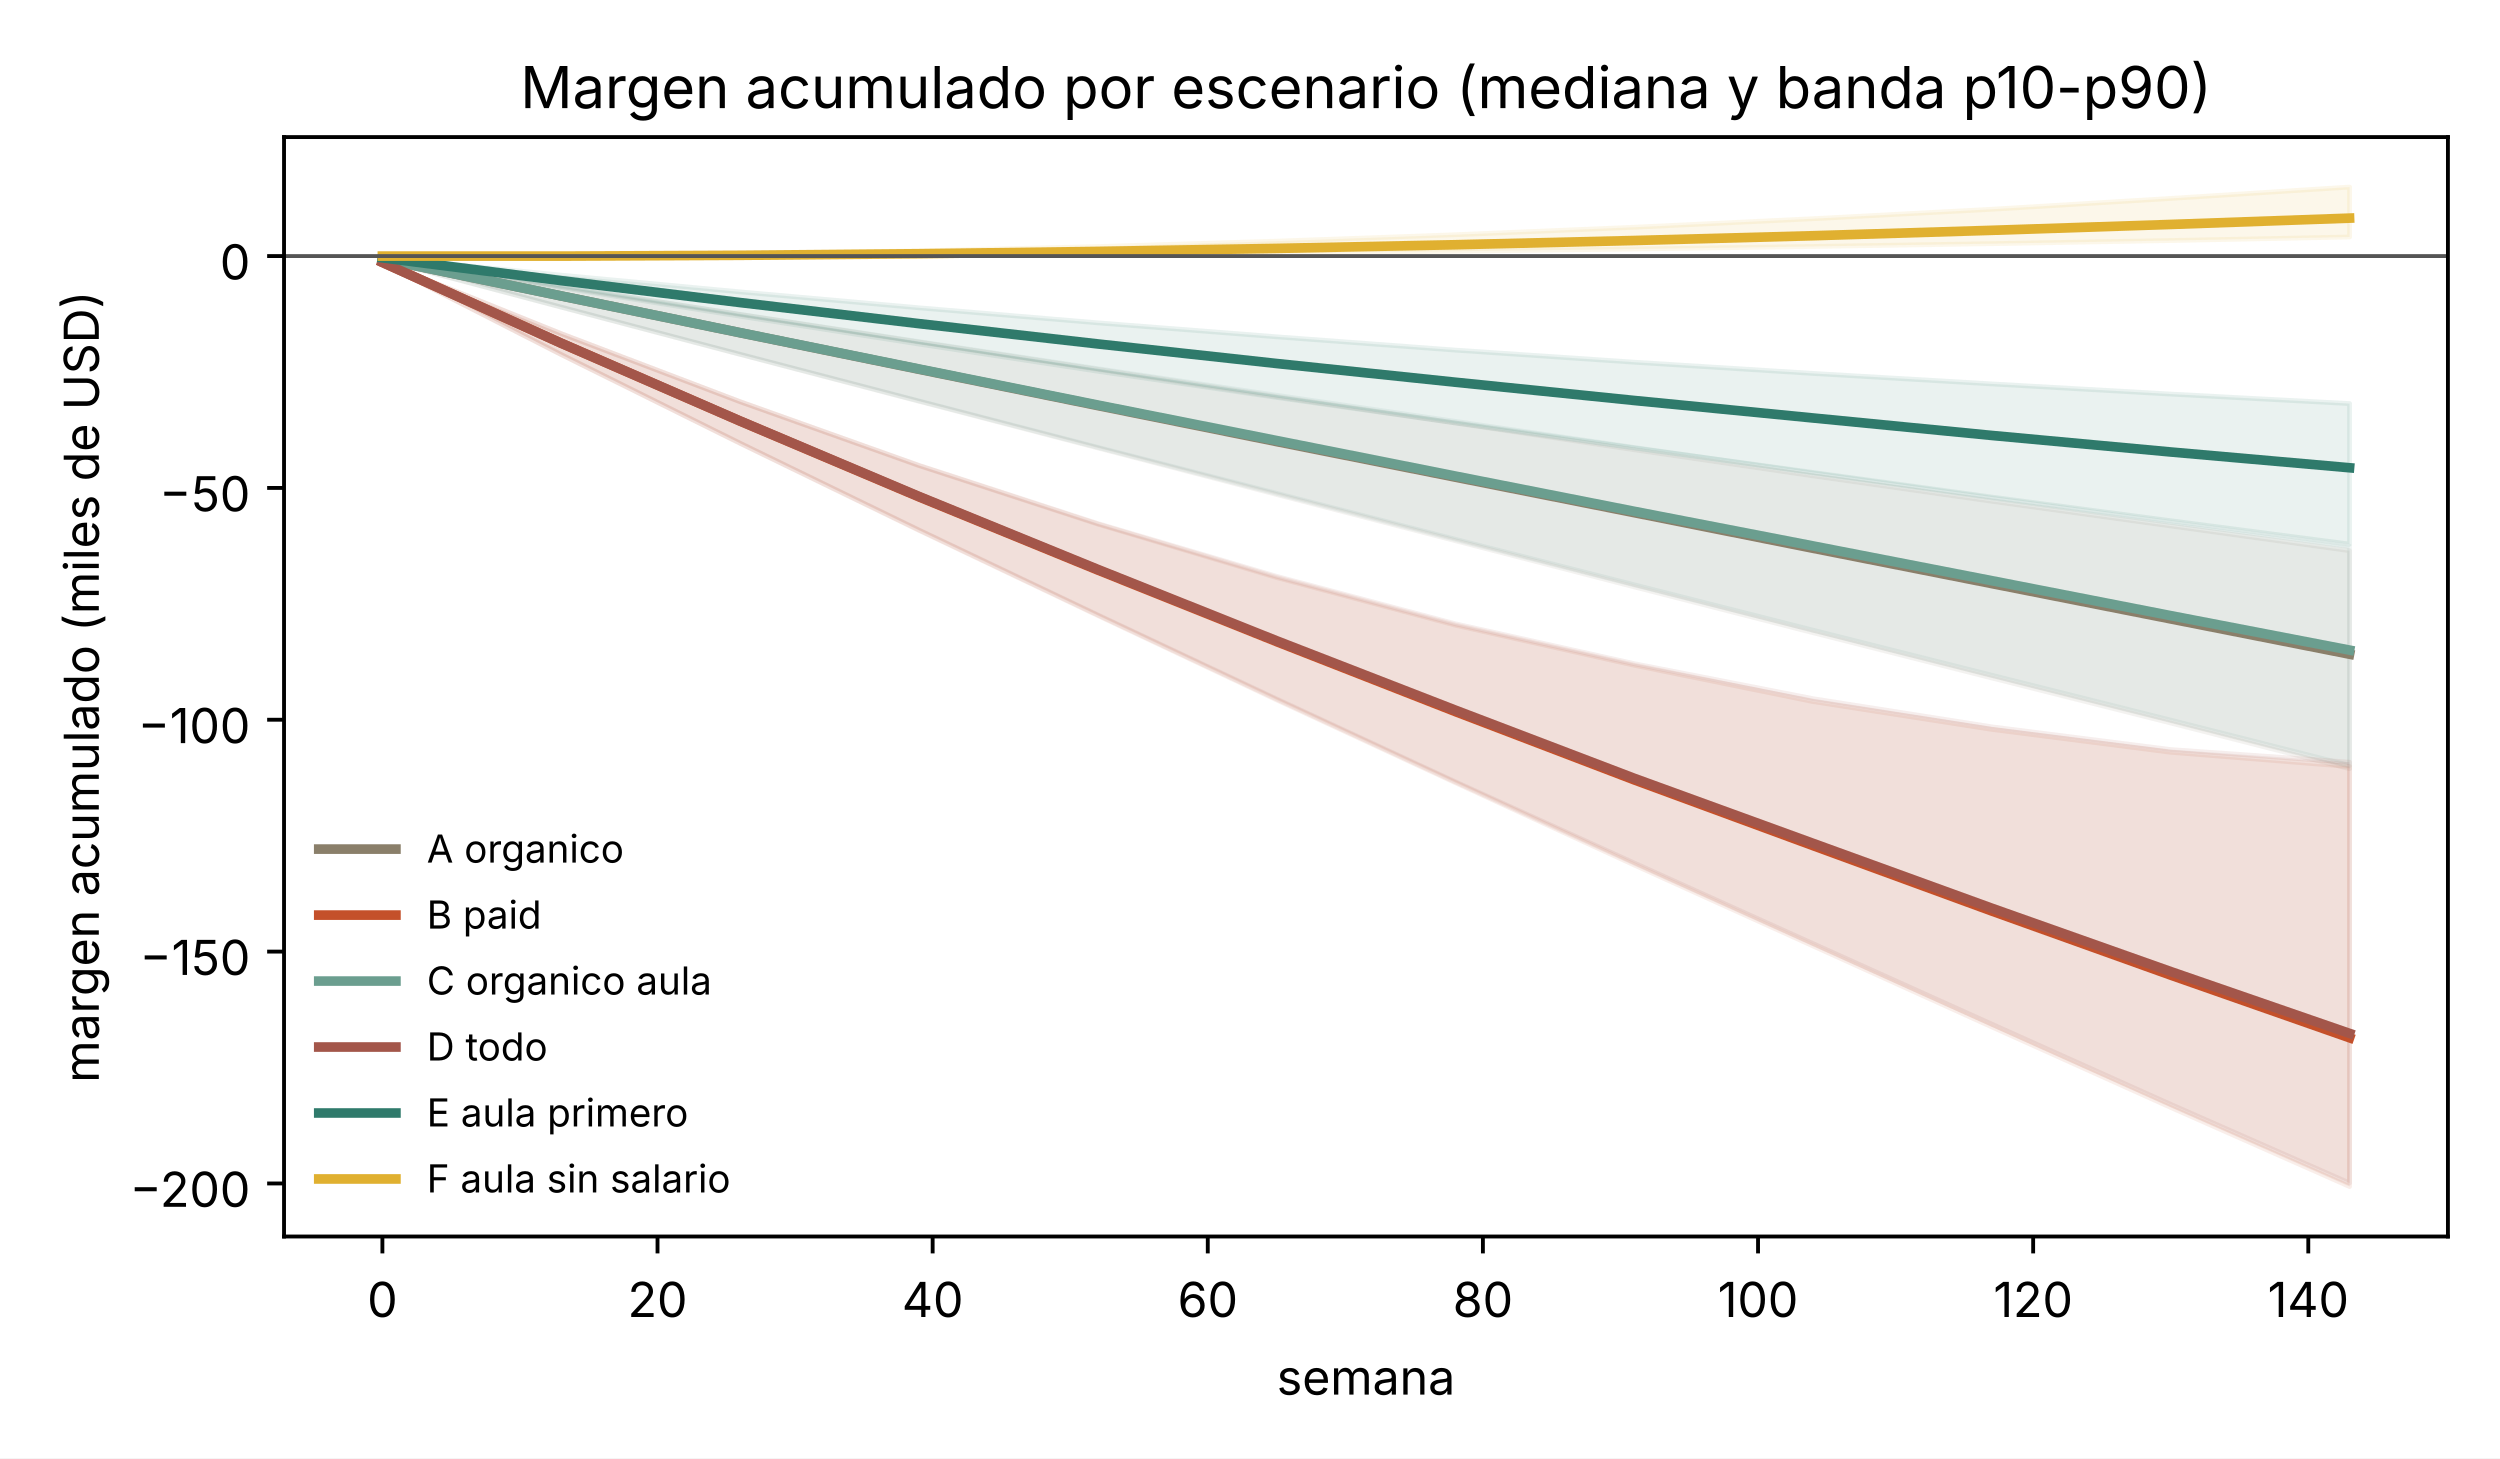
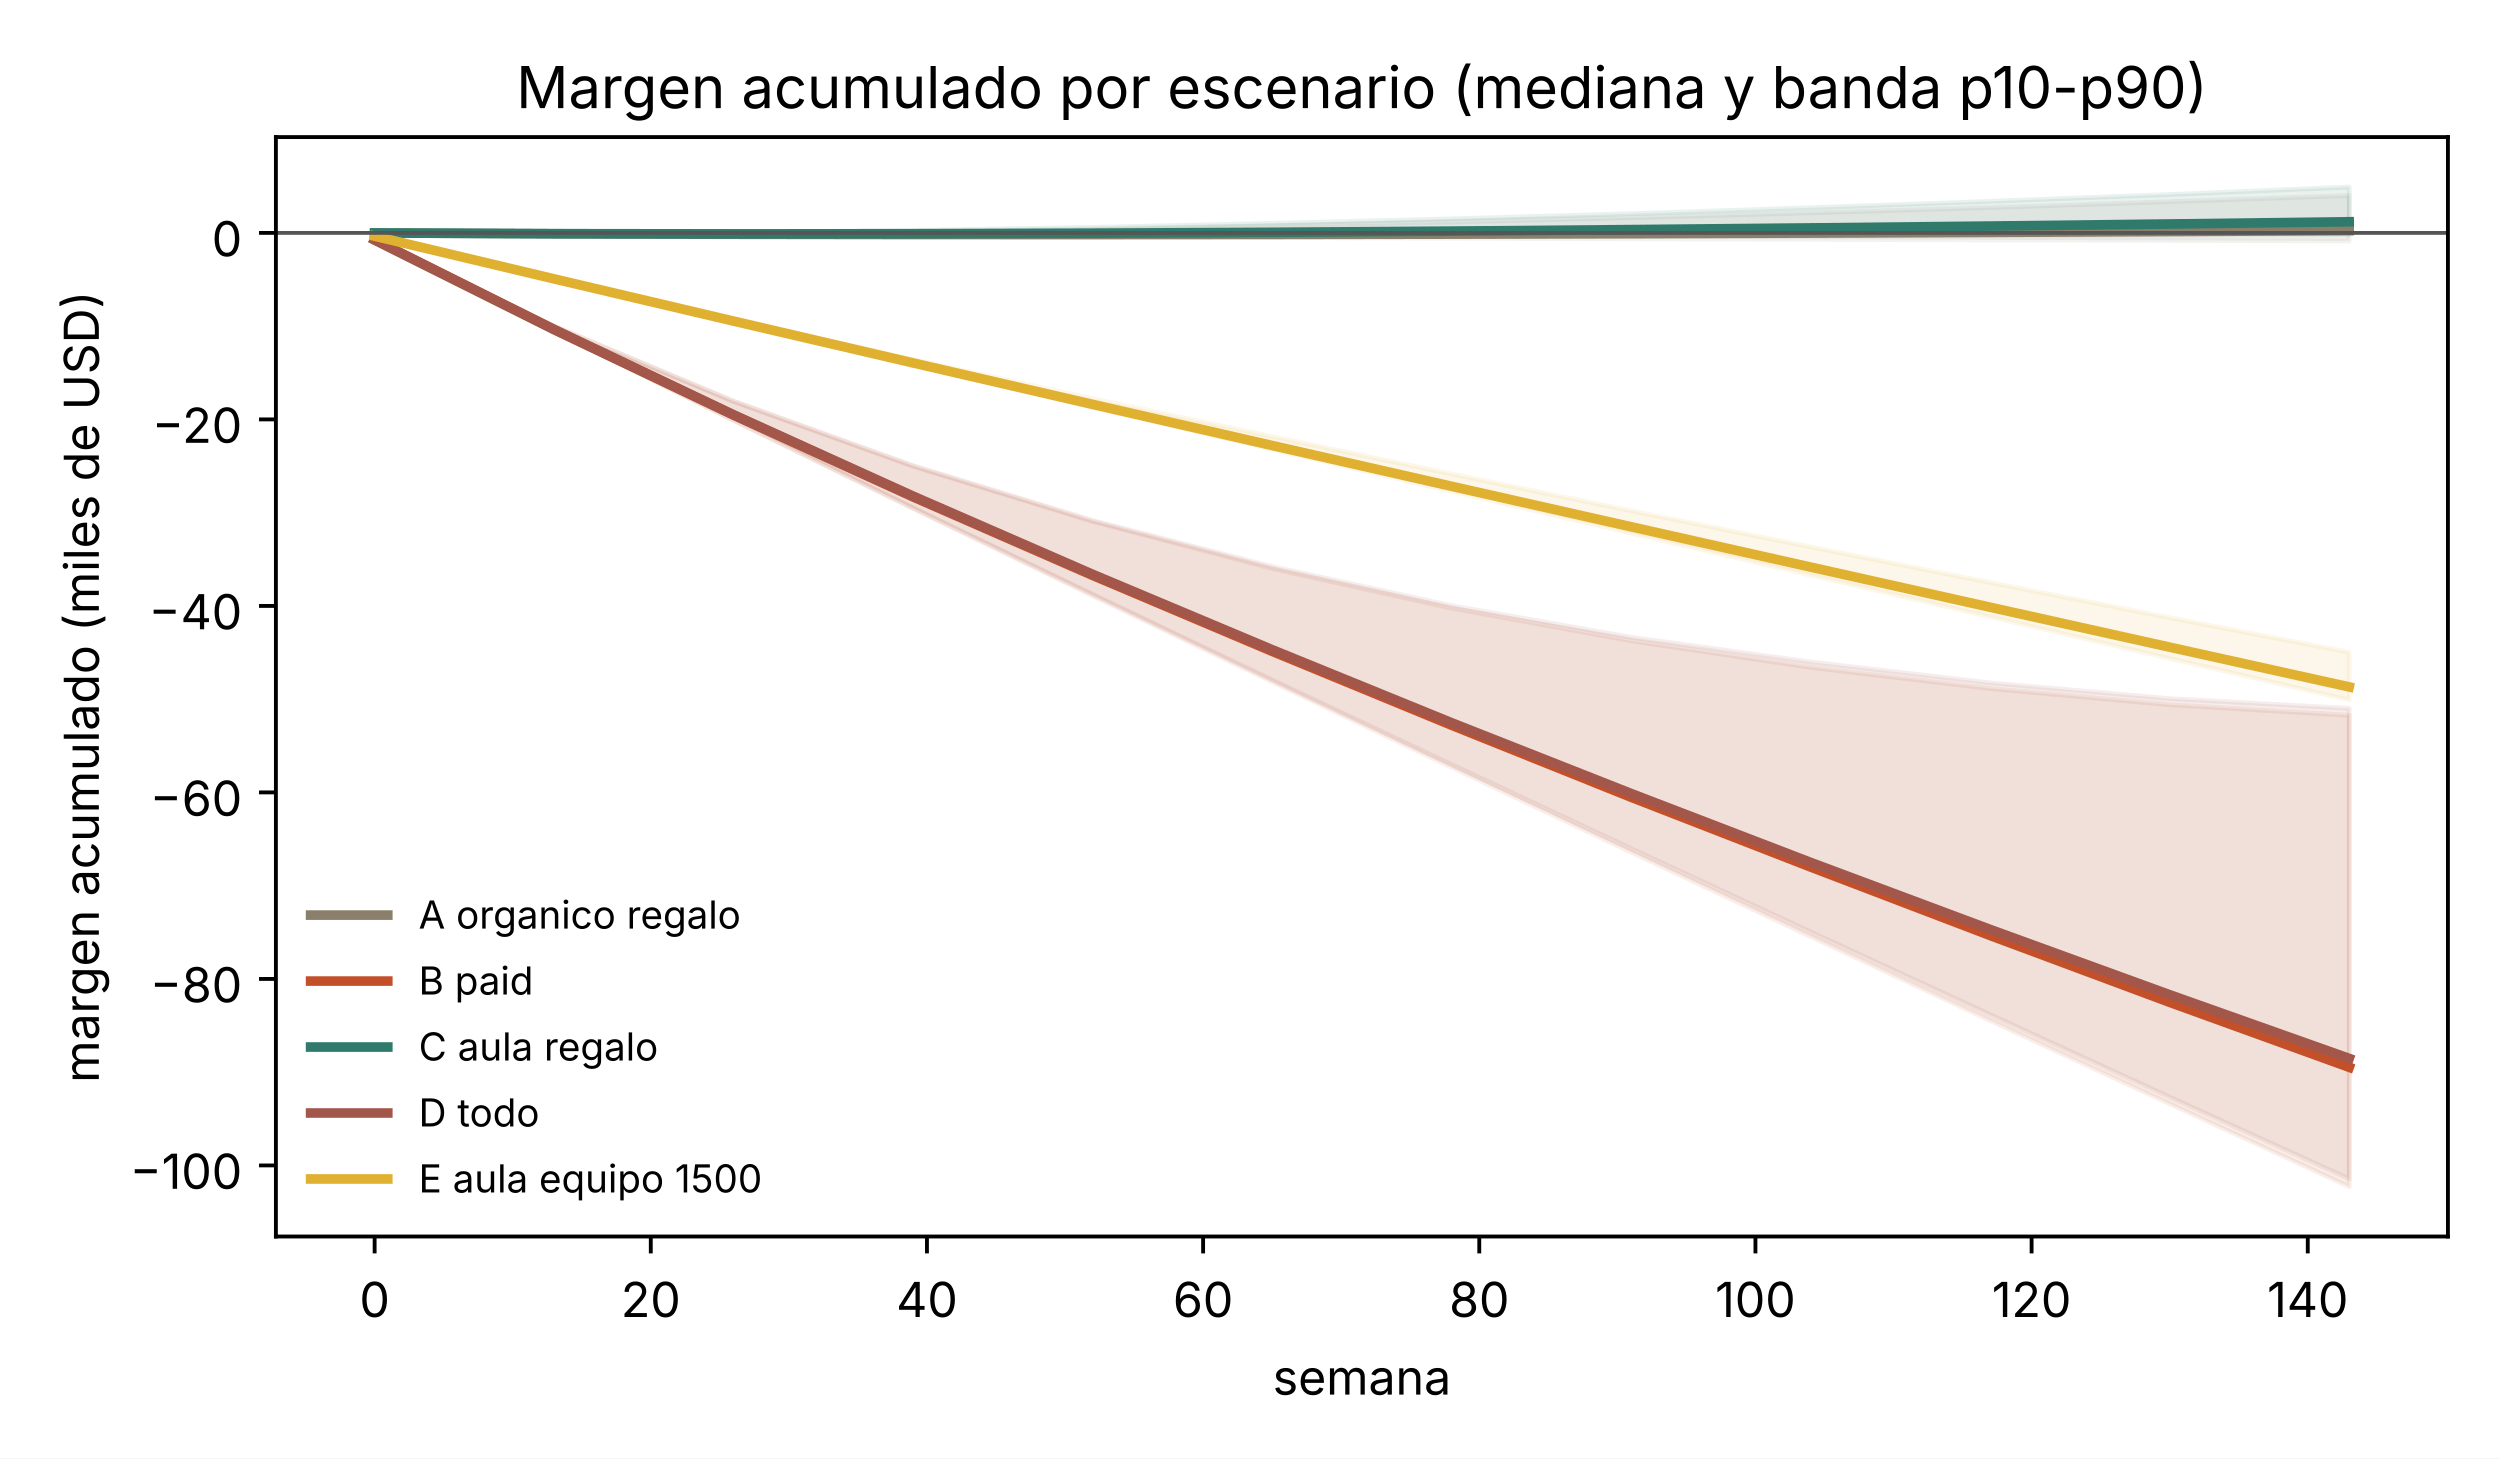
<svg xmlns="http://www.w3.org/2000/svg" xmlns:xlink="http://www.w3.org/1999/xlink" width="518.4pt" height="302.4pt" viewBox="0 0 518.4 302.4" version="1.1">
  <defs>
    <style type="text/css">*{stroke-linejoin: round; stroke-linecap: butt}</style>
  </defs>
  <g id="figure_1">
    <g id="patch_1">
      <path d="M 0 302.4  L 518.4 302.4  L 518.4 0  L 0 0  z " style="fill: #ffffff" />
    </g>
    <g id="axes_1">
      <g id="patch_2">
-         <path d="M 58.897 256.401  L 507.6 256.401  L 507.6 28.425  L 58.897 28.425  z " style="fill: #ffffff" />
+         <path d="M 57.21 256.401  L 507.6 256.401  L 507.6 28.425  L 57.21 28.425  z " style="fill: #ffffff" />
      </g>
      <g id="FillBetweenPolyCollection_1">
        <defs>
-           <path id="m15ea1bb63d" d="M 79.293 -248.848  L 79.293 -248.541  L 116.376 -238.708  L 153.458 -228.914  L 190.541 -219.2  L 227.624 -209.52  L 264.707 -199.864  L 301.79 -190.277  L 338.873 -180.704  L 375.956 -171.2  L 413.039 -161.808  L 450.122 -152.476  L 487.204 -143.005  L 487.204 -188.205  L 487.204 -188.205  L 450.122 -193.329  L 413.039 -198.447  L 375.956 -203.719  L 338.873 -209.132  L 301.79 -214.677  L 264.707 -220.152  L 227.624 -225.799  L 190.541 -231.475  L 153.458 -237.186  L 116.376 -242.983  L 79.293 -248.848  z " style="stroke: #8a7f6a; stroke-opacity: 0.1" />
-         </defs>
-         <g clip-path="url(#p00e6543119)">
-           <use xlink:href="#m15ea1bb63d" x="0" y="302.4" style="fill: #8a7f6a; fill-opacity: 0.1; stroke: #8a7f6a; stroke-opacity: 0.1" />
+           <path id="m982f55f24d" d="M 77.682 -254.095  L 77.682 -254.085  L 114.904 -253.838  L 152.127 -253.633  L 189.349 -253.453  L 226.571 -253.292  L 263.794 -253.147  L 301.016 -253.006  L 338.238 -252.882  L 375.461 -252.766  L 412.683 -252.658  L 449.905 -252.548  L 487.128 -252.441  L 487.128 -261.843  L 487.128 -261.843  L 449.905 -260.577  L 412.683 -259.349  L 375.461 -258.258  L 338.238 -257.247  L 301.016 -256.355  L 263.794 -255.597  L 226.571 -254.949  L 189.349 -254.456  L 152.127 -254.126  L 114.904 -254.014  L 77.682 -254.095  z " style="stroke: #8a7f6a; stroke-opacity: 0.1" />
+         </defs>
+         <g clip-path="url(#p1dd27f3bbc)">
+           <use xlink:href="#m982f55f24d" x="0" y="302.4" style="fill: #8a7f6a; fill-opacity: 0.1; stroke: #8a7f6a; stroke-opacity: 0.1" />
        </g>
      </g>
      <g id="FillBetweenPolyCollection_2">
        <defs>
-           <path id="ma02bfe80bd" d="M 79.293 -248.128  L 79.293 -247.822  L 116.376 -228.878  L 153.458 -210.47  L 190.541 -192.434  L 227.624 -174.774  L 264.707 -157.278  L 301.79 -140.099  L 338.873 -123.035  L 375.956 -106.243  L 413.039 -89.455  L 450.122 -72.763  L 487.204 -56.362  L 487.204 -143.452  L 487.204 -143.452  L 450.122 -146.413  L 413.039 -151.153  L 375.956 -156.923  L 338.873 -164.453  L 301.79 -172.76  L 264.707 -182.638  L 227.624 -193.722  L 190.541 -205.853  L 153.458 -219.097  L 116.376 -233.206  L 79.293 -248.128  z " style="stroke: #c4502a; stroke-opacity: 0.1" />
-         </defs>
-         <g clip-path="url(#p00e6543119)">
-           <use xlink:href="#ma02bfe80bd" x="0" y="302.4" style="fill: #c4502a; fill-opacity: 0.1; stroke: #c4502a; stroke-opacity: 0.1" />
+           <path id="mc56fcaa197" d="M 77.682 -252.65  L 77.682 -252.637  L 114.904 -233.76  L 152.127 -215.214  L 189.349 -196.954  L 226.571 -178.895  L 263.794 -161.035  L 301.016 -143.315  L 338.238 -125.703  L 375.461 -108.201  L 412.683 -90.797  L 449.905 -73.531  L 487.128 -56.362  L 487.128 -154.082  L 487.128 -154.082  L 449.905 -156.263  L 412.683 -159.631  L 375.461 -164.013  L 338.238 -169.522  L 301.016 -176.29  L 263.794 -184.51  L 226.571 -194.262  L 189.349 -205.7  L 152.127 -219.128  L 114.904 -234.756  L 77.682 -252.65  z " style="stroke: #c4502a; stroke-opacity: 0.1" />
+         </defs>
+         <g clip-path="url(#p1dd27f3bbc)">
+           <use xlink:href="#mc56fcaa197" x="0" y="302.4" style="fill: #c4502a; fill-opacity: 0.1; stroke: #c4502a; stroke-opacity: 0.1" />
        </g>
      </g>
      <g id="FillBetweenPolyCollection_3">
        <defs>
-           <path id="mc2b0e945fe" d="M 79.293 -248.848  L 79.293 -248.541  L 116.376 -238.714  L 153.458 -228.942  L 190.541 -219.26  L 227.624 -209.644  L 264.707 -200.106  L 301.79 -190.57  L 338.873 -181.136  L 375.956 -171.723  L 413.039 -162.38  L 450.122 -153.075  L 487.204 -143.676  L 487.204 -189.125  L 487.204 -189.125  L 450.122 -194.054  L 413.039 -199.106  L 375.956 -204.279  L 338.873 -209.606  L 301.79 -215.018  L 264.707 -220.435  L 227.624 -225.942  L 190.541 -231.555  L 153.458 -237.218  L 116.376 -242.996  L 79.293 -248.848  z " style="stroke: #6b9e8f; stroke-opacity: 0.1" />
-         </defs>
-         <g clip-path="url(#p00e6543119)">
-           <use xlink:href="#mc2b0e945fe" x="0" y="302.4" style="fill: #6b9e8f; fill-opacity: 0.1; stroke: #6b9e8f; stroke-opacity: 0.1" />
+           <path id="mc278ed9a8e" d="M 77.682 -254.095  L 77.682 -254.085  L 114.904 -253.851  L 152.127 -253.687  L 189.349 -253.569  L 226.571 -253.49  L 263.794 -253.449  L 301.016 -253.43  L 338.238 -253.439  L 375.461 -253.48  L 412.683 -253.546  L 449.905 -253.621  L 487.128 -253.712  L 487.128 -263.612  L 487.128 -263.612  L 449.905 -262.067  L 412.683 -260.652  L 375.461 -259.318  L 338.238 -258.099  L 301.016 -257.024  L 263.794 -256.085  L 226.571 -255.253  L 189.349 -254.627  L 152.127 -254.22  L 114.904 -254.046  L 77.682 -254.095  z " style="stroke: #2f7a6b; stroke-opacity: 0.1" />
+         </defs>
+         <g clip-path="url(#p1dd27f3bbc)">
+           <use xlink:href="#mc278ed9a8e" x="0" y="302.4" style="fill: #2f7a6b; fill-opacity: 0.1; stroke: #2f7a6b; stroke-opacity: 0.1" />
        </g>
      </g>
      <g id="FillBetweenPolyCollection_4">
        <defs>
-           <path id="m41d29b23bb" d="M 79.293 -248.128  L 79.293 -247.822  L 116.376 -228.882  L 153.458 -210.508  L 190.541 -192.518  L 227.624 -174.9  L 264.707 -157.478  L 301.79 -140.294  L 338.873 -123.447  L 375.956 -106.725  L 413.039 -90.022  L 450.122 -73.402  L 487.204 -57.087  L 487.204 -144.347  L 487.204 -144.347  L 450.122 -146.966  L 413.039 -151.681  L 375.956 -157.52  L 338.873 -164.78  L 301.79 -173.046  L 264.707 -182.89  L 227.624 -193.839  L 190.541 -205.91  L 153.458 -219.112  L 116.376 -233.219  L 79.293 -248.128  z " style="stroke: #a3564a; stroke-opacity: 0.1" />
-         </defs>
-         <g clip-path="url(#p00e6543119)">
-           <use xlink:href="#m41d29b23bb" x="0" y="302.4" style="fill: #a3564a; fill-opacity: 0.1; stroke: #a3564a; stroke-opacity: 0.1" />
+           <path id="m8f461903b7" d="M 77.682 -252.65  L 77.682 -252.637  L 114.904 -233.777  L 152.127 -215.283  L 189.349 -197.087  L 226.571 -179.173  L 263.794 -161.424  L 301.016 -143.862  L 338.238 -126.435  L 375.461 -109.148  L 412.683 -91.998  L 449.905 -74.902  L 487.128 -57.947  L 487.128 -155.505  L 487.128 -155.505  L 449.905 -157.527  L 412.683 -160.797  L 375.461 -165.123  L 338.238 -170.247  L 301.016 -176.808  L 263.794 -184.916  L 226.571 -194.471  L 189.349 -205.839  L 152.127 -219.228  L 114.904 -234.781  L 77.682 -252.65  z " style="stroke: #a3564a; stroke-opacity: 0.1" />
+         </defs>
+         <g clip-path="url(#p1dd27f3bbc)">
+           <use xlink:href="#m8f461903b7" x="0" y="302.4" style="fill: #a3564a; fill-opacity: 0.1; stroke: #a3564a; stroke-opacity: 0.1" />
        </g>
      </g>
      <g id="FillBetweenPolyCollection_5">
        <defs>
-           <path id="m36e9141d36" d="M 79.293 -249.01  L 79.293 -248.825  L 116.376 -242.744  L 153.458 -236.828  L 190.541 -231.058  L 227.624 -225.419  L 264.707 -219.987  L 301.79 -214.7  L 338.873 -209.519  L 375.956 -204.43  L 413.039 -199.324  L 450.122 -194.422  L 487.204 -189.572  L 487.204 -218.712  L 487.204 -218.712  L 450.122 -220.684  L 413.039 -222.789  L 375.956 -224.966  L 338.873 -227.293  L 301.79 -229.8  L 264.707 -232.559  L 227.624 -235.456  L 190.541 -238.575  L 153.458 -241.877  L 116.376 -245.341  L 79.293 -249.01  z " style="stroke: #2f7a6b; stroke-opacity: 0.1" />
-         </defs>
-         <g clip-path="url(#p00e6543119)">
-           <use xlink:href="#m36e9141d36" x="0" y="302.4" style="fill: #2f7a6b; fill-opacity: 0.1; stroke: #2f7a6b; stroke-opacity: 0.1" />
-         </g>
-       </g>
-       <g id="FillBetweenPolyCollection_6">
-         <defs>
-           <path id="m55e0b434e7" d="M 79.293 -249.297  L 79.293 -249.29  L 116.376 -249.221  L 153.458 -249.259  L 190.541 -249.389  L 227.624 -249.611  L 264.707 -249.917  L 301.79 -250.3  L 338.873 -250.767  L 375.956 -251.294  L 413.039 -251.875  L 450.122 -252.523  L 487.204 -253.258  L 487.204 -263.612  L 487.204 -263.612  L 450.122 -261.257  L 413.039 -259.01  L 375.956 -257.05  L 338.873 -255.279  L 301.79 -253.728  L 264.707 -252.391  L 227.624 -251.272  L 190.541 -250.382  L 153.458 -249.75  L 116.376 -249.387  L 79.293 -249.297  z " style="stroke: #e0b030; stroke-opacity: 0.1" />
-         </defs>
-         <g clip-path="url(#p00e6543119)">
-           <use xlink:href="#m55e0b434e7" x="0" y="302.4" style="fill: #e0b030; fill-opacity: 0.1; stroke: #e0b030; stroke-opacity: 0.1" />
+           <path id="m856913da91" d="M 77.682 -253.426  L 77.682 -253.416  L 114.904 -244.473  L 152.127 -235.601  L 189.349 -226.773  L 226.571 -217.987  L 263.794 -209.237  L 301.016 -200.51  L 338.238 -191.81  L 375.461 -183.143  L 412.683 -174.502  L 449.905 -165.868  L 487.128 -157.251  L 487.128 -167.151  L 487.128 -167.151  L 449.905 -174.314  L 412.683 -181.606  L 375.461 -188.979  L 338.238 -196.472  L 301.016 -204.105  L 263.794 -211.872  L 226.571 -219.748  L 189.349 -227.833  L 152.127 -236.135  L 114.904 -244.668  L 77.682 -253.426  z " style="stroke: #e0b030; stroke-opacity: 0.1" />
+         </defs>
+         <g clip-path="url(#p1dd27f3bbc)">
+           <use xlink:href="#m856913da91" x="0" y="302.4" style="fill: #e0b030; fill-opacity: 0.1; stroke: #e0b030; stroke-opacity: 0.1" />
        </g>
      </g>
      <g id="matplotlib.axis_1">
        <g id="xtick_1">
          <g id="line2d_1">
            <defs>
-               <path id="md299bc2700" d="M 0 0  L 0 3.5  " style="stroke: #000000; stroke-width: 0.8" />
+               <path id="m1fe287798b" d="M 0 0  L 0 3.5  " style="stroke: #000000; stroke-width: 0.8" />
            </defs>
            <g>
-               <use xlink:href="#md299bc2700" x="79.293" y="256.401" style="stroke: #000000; stroke-width: 0.8" />
+               <use xlink:href="#m1fe287798b" x="77.682" y="256.401" style="stroke: #000000; stroke-width: 0.8" />
            </g>
          </g>
          <g id="text_1">
-             <text style="font-size: 10px; font-family: 'Inter', 'DejaVu Sans', 'Bitstream Vera Sans', 'Computer Modern Sans Serif', 'Lucida Grande', 'Verdana', 'Geneva', 'Lucid', 'Arial', 'Helvetica', 'Avant Garde', sans-serif; text-anchor: middle" x="79.293" y="273.088" transform="rotate(-0 79.29269 273.0883)">0</text>
+             <text style="font-size: 10px; font-family: 'Inter', 'DejaVu Sans', 'Bitstream Vera Sans', 'Computer Modern Sans Serif', 'Lucida Grande', 'Verdana', 'Geneva', 'Lucid', 'Arial', 'Helvetica', 'Avant Garde', sans-serif; text-anchor: middle" x="77.682" y="273.088" transform="rotate(-0 77.6819 273.0883)">0</text>
          </g>
        </g>
        <g id="xtick_2">
          <g id="line2d_2">
            <g>
-               <use xlink:href="#md299bc2700" x="136.343" y="256.401" style="stroke: #000000; stroke-width: 0.8" />
+               <use xlink:href="#m1fe287798b" x="134.947" y="256.401" style="stroke: #000000; stroke-width: 0.8" />
            </g>
          </g>
          <g id="text_2">
-             <text style="font-size: 10px; font-family: 'Inter', 'DejaVu Sans', 'Bitstream Vera Sans', 'Computer Modern Sans Serif', 'Lucida Grande', 'Verdana', 'Geneva', 'Lucid', 'Arial', 'Helvetica', 'Avant Garde', sans-serif; text-anchor: middle" x="136.343" y="273.088" transform="rotate(-0 136.3433 273.0883)">20</text>
+             <text style="font-size: 10px; font-family: 'Inter', 'DejaVu Sans', 'Bitstream Vera Sans', 'Computer Modern Sans Serif', 'Lucida Grande', 'Verdana', 'Geneva', 'Lucid', 'Arial', 'Helvetica', 'Avant Garde', sans-serif; text-anchor: middle" x="134.947" y="273.088" transform="rotate(-0 134.947 273.0883)">20</text>
          </g>
        </g>
        <g id="xtick_3">
          <g id="line2d_3">
            <g>
-               <use xlink:href="#md299bc2700" x="193.394" y="256.401" style="stroke: #000000; stroke-width: 0.8" />
+               <use xlink:href="#m1fe287798b" x="192.212" y="256.401" style="stroke: #000000; stroke-width: 0.8" />
            </g>
          </g>
          <g id="text_3">
-             <text style="font-size: 10px; font-family: 'Inter', 'DejaVu Sans', 'Bitstream Vera Sans', 'Computer Modern Sans Serif', 'Lucida Grande', 'Verdana', 'Geneva', 'Lucid', 'Arial', 'Helvetica', 'Avant Garde', sans-serif; text-anchor: middle" x="193.394" y="273.088" transform="rotate(-0 193.3939 273.0883)">40</text>
+             <text style="font-size: 10px; font-family: 'Inter', 'DejaVu Sans', 'Bitstream Vera Sans', 'Computer Modern Sans Serif', 'Lucida Grande', 'Verdana', 'Geneva', 'Lucid', 'Arial', 'Helvetica', 'Avant Garde', sans-serif; text-anchor: middle" x="192.212" y="273.088" transform="rotate(-0 192.2122 273.0883)">40</text>
          </g>
        </g>
        <g id="xtick_4">
          <g id="line2d_4">
            <g>
-               <use xlink:href="#md299bc2700" x="250.444" y="256.401" style="stroke: #000000; stroke-width: 0.8" />
+               <use xlink:href="#m1fe287798b" x="249.477" y="256.401" style="stroke: #000000; stroke-width: 0.8" />
            </g>
          </g>
          <g id="text_4">
-             <text style="font-size: 10px; font-family: 'Inter', 'DejaVu Sans', 'Bitstream Vera Sans', 'Computer Modern Sans Serif', 'Lucida Grande', 'Verdana', 'Geneva', 'Lucid', 'Arial', 'Helvetica', 'Avant Garde', sans-serif; text-anchor: middle" x="250.444" y="273.088" transform="rotate(-0 250.4445 273.0883)">60</text>
+             <text style="font-size: 10px; font-family: 'Inter', 'DejaVu Sans', 'Bitstream Vera Sans', 'Computer Modern Sans Serif', 'Lucida Grande', 'Verdana', 'Geneva', 'Lucid', 'Arial', 'Helvetica', 'Avant Garde', sans-serif; text-anchor: middle" x="249.477" y="273.088" transform="rotate(-0 249.4773 273.0883)">60</text>
          </g>
        </g>
        <g id="xtick_5">
          <g id="line2d_5">
            <g>
-               <use xlink:href="#md299bc2700" x="307.495" y="256.401" style="stroke: #000000; stroke-width: 0.8" />
+               <use xlink:href="#m1fe287798b" x="306.742" y="256.401" style="stroke: #000000; stroke-width: 0.8" />
            </g>
          </g>
          <g id="text_5">
-             <text style="font-size: 10px; font-family: 'Inter', 'DejaVu Sans', 'Bitstream Vera Sans', 'Computer Modern Sans Serif', 'Lucida Grande', 'Verdana', 'Geneva', 'Lucid', 'Arial', 'Helvetica', 'Avant Garde', sans-serif; text-anchor: middle" x="307.495" y="273.088" transform="rotate(-0 307.4951 273.0883)">80</text>
+             <text style="font-size: 10px; font-family: 'Inter', 'DejaVu Sans', 'Bitstream Vera Sans', 'Computer Modern Sans Serif', 'Lucida Grande', 'Verdana', 'Geneva', 'Lucid', 'Arial', 'Helvetica', 'Avant Garde', sans-serif; text-anchor: middle" x="306.742" y="273.088" transform="rotate(-0 306.7425 273.0883)">80</text>
          </g>
        </g>
        <g id="xtick_6">
          <g id="line2d_6">
            <g>
-               <use xlink:href="#md299bc2700" x="364.546" y="256.401" style="stroke: #000000; stroke-width: 0.8" />
+               <use xlink:href="#m1fe287798b" x="364.008" y="256.401" style="stroke: #000000; stroke-width: 0.8" />
            </g>
          </g>
          <g id="text_6">
-             <text style="font-size: 10px; font-family: 'Inter', 'DejaVu Sans', 'Bitstream Vera Sans', 'Computer Modern Sans Serif', 'Lucida Grande', 'Verdana', 'Geneva', 'Lucid', 'Arial', 'Helvetica', 'Avant Garde', sans-serif; text-anchor: middle" x="364.546" y="273.088" transform="rotate(-0 364.5456 273.0883)">100</text>
+             <text style="font-size: 10px; font-family: 'Inter', 'DejaVu Sans', 'Bitstream Vera Sans', 'Computer Modern Sans Serif', 'Lucida Grande', 'Verdana', 'Geneva', 'Lucid', 'Arial', 'Helvetica', 'Avant Garde', sans-serif; text-anchor: middle" x="364.008" y="273.088" transform="rotate(-0 364.0076 273.0883)">100</text>
          </g>
        </g>
        <g id="xtick_7">
          <g id="line2d_7">
            <g>
-               <use xlink:href="#md299bc2700" x="421.596" y="256.401" style="stroke: #000000; stroke-width: 0.8" />
+               <use xlink:href="#m1fe287798b" x="421.273" y="256.401" style="stroke: #000000; stroke-width: 0.8" />
            </g>
          </g>
          <g id="text_7">
-             <text style="font-size: 10px; font-family: 'Inter', 'DejaVu Sans', 'Bitstream Vera Sans', 'Computer Modern Sans Serif', 'Lucida Grande', 'Verdana', 'Geneva', 'Lucid', 'Arial', 'Helvetica', 'Avant Garde', sans-serif; text-anchor: middle" x="421.596" y="273.088" transform="rotate(-0 421.5962 273.0883)">120</text>
+             <text style="font-size: 10px; font-family: 'Inter', 'DejaVu Sans', 'Bitstream Vera Sans', 'Computer Modern Sans Serif', 'Lucida Grande', 'Verdana', 'Geneva', 'Lucid', 'Arial', 'Helvetica', 'Avant Garde', sans-serif; text-anchor: middle" x="421.273" y="273.088" transform="rotate(-0 421.2728 273.0883)">120</text>
          </g>
        </g>
        <g id="xtick_8">
          <g id="line2d_8">
            <g>
-               <use xlink:href="#md299bc2700" x="478.647" y="256.401" style="stroke: #000000; stroke-width: 0.8" />
+               <use xlink:href="#m1fe287798b" x="478.538" y="256.401" style="stroke: #000000; stroke-width: 0.8" />
            </g>
          </g>
          <g id="text_8">
-             <text style="font-size: 10px; font-family: 'Inter', 'DejaVu Sans', 'Bitstream Vera Sans', 'Computer Modern Sans Serif', 'Lucida Grande', 'Verdana', 'Geneva', 'Lucid', 'Arial', 'Helvetica', 'Avant Garde', sans-serif; text-anchor: middle" x="478.647" y="273.088" transform="rotate(-0 478.6468 273.0883)">140</text>
+             <text style="font-size: 10px; font-family: 'Inter', 'DejaVu Sans', 'Bitstream Vera Sans', 'Computer Modern Sans Serif', 'Lucida Grande', 'Verdana', 'Geneva', 'Lucid', 'Arial', 'Helvetica', 'Avant Garde', sans-serif; text-anchor: middle" x="478.538" y="273.088" transform="rotate(-0 478.5379 273.0883)">140</text>
          </g>
        </g>
        <g id="text_9">
-           <text style="font-size: 10px; font-family: 'Inter', 'DejaVu Sans', 'Bitstream Vera Sans', 'Computer Modern Sans Serif', 'Lucida Grande', 'Verdana', 'Geneva', 'Lucid', 'Arial', 'Helvetica', 'Avant Garde', sans-serif; text-anchor: middle" x="283.249" y="289.188" transform="rotate(-0 283.2486 289.1879)">semana</text>
+           <text style="font-size: 10px; font-family: 'Inter', 'DejaVu Sans', 'Bitstream Vera Sans', 'Computer Modern Sans Serif', 'Lucida Grande', 'Verdana', 'Geneva', 'Lucid', 'Arial', 'Helvetica', 'Avant Garde', sans-serif; text-anchor: middle" x="282.405" y="289.188" transform="rotate(-0 282.4048 289.1879)">semana</text>
        </g>
      </g>
      <g id="matplotlib.axis_2">
        <g id="ytick_1">
          <g id="line2d_9">
            <defs>
-               <path id="m9da46ddc4e" d="M 0 0  L -3.5 0  " style="stroke: #000000; stroke-width: 0.8" />
+               <path id="md4afd8b0c5" d="M 0 0  L -3.5 0  " style="stroke: #000000; stroke-width: 0.8" />
            </defs>
            <g>
-               <use xlink:href="#m9da46ddc4e" x="58.897" y="245.401" style="stroke: #000000; stroke-width: 0.8" />
+               <use xlink:href="#md4afd8b0c5" x="57.21" y="241.664" style="stroke: #000000; stroke-width: 0.8" />
            </g>
          </g>
          <g id="text_10">
-             <text style="font-size: 10px; font-family: 'Inter', 'DejaVu Sans', 'Bitstream Vera Sans', 'Computer Modern Sans Serif', 'Lucida Grande', 'Verdana', 'Geneva', 'Lucid', 'Arial', 'Helvetica', 'Avant Garde', sans-serif; text-anchor: end" x="51.897" y="250.245" transform="rotate(-0 51.89711 250.2445)">−200</text>
+             <text style="font-size: 10px; font-family: 'Inter', 'DejaVu Sans', 'Bitstream Vera Sans', 'Computer Modern Sans Serif', 'Lucida Grande', 'Verdana', 'Geneva', 'Lucid', 'Arial', 'Helvetica', 'Avant Garde', sans-serif; text-anchor: end" x="50.21" y="246.508" transform="rotate(-0 50.20961 246.508)">−100</text>
          </g>
        </g>
        <g id="ytick_2">
          <g id="line2d_10">
            <g>
-               <use xlink:href="#m9da46ddc4e" x="58.897" y="197.325" style="stroke: #000000; stroke-width: 0.8" />
+               <use xlink:href="#md4afd8b0c5" x="57.21" y="202.99" style="stroke: #000000; stroke-width: 0.8" />
            </g>
          </g>
          <g id="text_11">
-             <text style="font-size: 10px; font-family: 'Inter', 'DejaVu Sans', 'Bitstream Vera Sans', 'Computer Modern Sans Serif', 'Lucida Grande', 'Verdana', 'Geneva', 'Lucid', 'Arial', 'Helvetica', 'Avant Garde', sans-serif; text-anchor: end" x="51.897" y="202.169" transform="rotate(-0 51.89711 202.1692)">−150</text>
+             <text style="font-size: 10px; font-family: 'Inter', 'DejaVu Sans', 'Bitstream Vera Sans', 'Computer Modern Sans Serif', 'Lucida Grande', 'Verdana', 'Geneva', 'Lucid', 'Arial', 'Helvetica', 'Avant Garde', sans-serif; text-anchor: end" x="50.21" y="207.834" transform="rotate(-0 50.20961 207.8338)">−80</text>
          </g>
        </g>
        <g id="ytick_3">
          <g id="line2d_11">
            <g>
-               <use xlink:href="#m9da46ddc4e" x="58.897" y="149.25" style="stroke: #000000; stroke-width: 0.8" />
+               <use xlink:href="#md4afd8b0c5" x="57.21" y="164.316" style="stroke: #000000; stroke-width: 0.8" />
            </g>
          </g>
          <g id="text_12">
-             <text style="font-size: 10px; font-family: 'Inter', 'DejaVu Sans', 'Bitstream Vera Sans', 'Computer Modern Sans Serif', 'Lucida Grande', 'Verdana', 'Geneva', 'Lucid', 'Arial', 'Helvetica', 'Avant Garde', sans-serif; text-anchor: end" x="51.897" y="154.094" transform="rotate(-0 51.89711 154.0939)">−100</text>
+             <text style="font-size: 10px; font-family: 'Inter', 'DejaVu Sans', 'Bitstream Vera Sans', 'Computer Modern Sans Serif', 'Lucida Grande', 'Verdana', 'Geneva', 'Lucid', 'Arial', 'Helvetica', 'Avant Garde', sans-serif; text-anchor: end" x="50.21" y="169.16" transform="rotate(-0 50.20961 169.1597)">−60</text>
          </g>
        </g>
        <g id="ytick_4">
          <g id="line2d_12">
            <g>
-               <use xlink:href="#m9da46ddc4e" x="58.897" y="101.175" style="stroke: #000000; stroke-width: 0.8" />
+               <use xlink:href="#md4afd8b0c5" x="57.21" y="125.642" style="stroke: #000000; stroke-width: 0.8" />
            </g>
          </g>
          <g id="text_13">
-             <text style="font-size: 10px; font-family: 'Inter', 'DejaVu Sans', 'Bitstream Vera Sans', 'Computer Modern Sans Serif', 'Lucida Grande', 'Verdana', 'Geneva', 'Lucid', 'Arial', 'Helvetica', 'Avant Garde', sans-serif; text-anchor: end" x="51.897" y="106.019" transform="rotate(-0 51.89711 106.0186)">−50</text>
+             <text style="font-size: 10px; font-family: 'Inter', 'DejaVu Sans', 'Bitstream Vera Sans', 'Computer Modern Sans Serif', 'Lucida Grande', 'Verdana', 'Geneva', 'Lucid', 'Arial', 'Helvetica', 'Avant Garde', sans-serif; text-anchor: end" x="50.21" y="130.486" transform="rotate(-0 50.20961 130.4856)">−40</text>
          </g>
        </g>
        <g id="ytick_5">
          <g id="line2d_13">
            <g>
-               <use xlink:href="#m9da46ddc4e" x="58.897" y="53.1" style="stroke: #000000; stroke-width: 0.8" />
+               <use xlink:href="#md4afd8b0c5" x="57.21" y="86.968" style="stroke: #000000; stroke-width: 0.8" />
            </g>
          </g>
          <g id="text_14">
-             <text style="font-size: 10px; font-family: 'Inter', 'DejaVu Sans', 'Bitstream Vera Sans', 'Computer Modern Sans Serif', 'Lucida Grande', 'Verdana', 'Geneva', 'Lucid', 'Arial', 'Helvetica', 'Avant Garde', sans-serif; text-anchor: end" x="51.897" y="57.943" transform="rotate(-0 51.89711 57.9433)">0</text>
-           </g>
-         </g>
-         <g id="text_15">
-           <text style="font-size: 10px; font-family: 'Inter', 'DejaVu Sans', 'Bitstream Vera Sans', 'Computer Modern Sans Serif', 'Lucida Grande', 'Verdana', 'Geneva', 'Lucid', 'Arial', 'Helvetica', 'Avant Garde', sans-serif; text-anchor: middle" x="20.49" y="142.413" transform="rotate(-90 20.48969 142.4129)">margen acumulado (miles de USD)</text>
-         </g>
-       </g>
-       <g id="line2d_14">
-         <path d="M 79.293 53.693  L 116.376 61.374  L 153.458 68.999  L 190.541 76.574  L 227.624 84.103  L 264.707 91.57  L 301.79 98.949  L 338.873 106.307  L 375.956 113.696  L 413.039 121.021  L 450.122 128.343  L 487.204 135.659  " clip-path="url(#p00e6543119)" style="fill: none; stroke: #8a7f6a; stroke-width: 2; stroke-linecap: square" />
+             <text style="font-size: 10px; font-family: 'Inter', 'DejaVu Sans', 'Bitstream Vera Sans', 'Computer Modern Sans Serif', 'Lucida Grande', 'Verdana', 'Geneva', 'Lucid', 'Arial', 'Helvetica', 'Avant Garde', sans-serif; text-anchor: end" x="50.21" y="91.811" transform="rotate(-0 50.20961 91.8115)">−20</text>
+           </g>
+         </g>
+         <g id="ytick_6">
+           <g id="line2d_14">
+             <g>
+               <use xlink:href="#md4afd8b0c5" x="57.21" y="48.294" style="stroke: #000000; stroke-width: 0.8" />
+             </g>
+           </g>
+           <g id="text_15">
+             <text style="font-size: 10px; font-family: 'Inter', 'DejaVu Sans', 'Bitstream Vera Sans', 'Computer Modern Sans Serif', 'Lucida Grande', 'Verdana', 'Geneva', 'Lucid', 'Arial', 'Helvetica', 'Avant Garde', sans-serif; text-anchor: end" x="50.21" y="53.137" transform="rotate(-0 50.20961 53.13738)">0</text>
+           </g>
+         </g>
+         <g id="text_16">
+           <text style="font-size: 10px; font-family: 'Inter', 'DejaVu Sans', 'Bitstream Vera Sans', 'Computer Modern Sans Serif', 'Lucida Grande', 'Verdana', 'Geneva', 'Lucid', 'Arial', 'Helvetica', 'Avant Garde', sans-serif; text-anchor: middle" x="20.496" y="142.413" transform="rotate(-90 20.49594 142.4129)">margen acumulado (miles de USD)</text>
+         </g>
      </g>
      <g id="line2d_15">
-         <path d="M 79.293 54.412  L 116.376 71.178  L 153.458 87.321  L 190.541 103.024  L 227.624 118.199  L 264.707 133.047  L 301.79 147.559  L 338.873 161.715  L 375.956 175.352  L 413.039 188.92  L 450.122 202.203  L 487.204 215.197  " clip-path="url(#p00e6543119)" style="fill: none; stroke: #c4502a; stroke-width: 2; stroke-linecap: square" />
+         <path d="M 77.682 48.309  L 114.904 48.473  L 152.127 48.578  L 189.349 48.63  L 226.571 48.64  L 263.794 48.611  L 301.016 48.549  L 338.238 48.45  L 375.461 48.33  L 412.683 48.183  L 449.905 48.013  L 487.128 47.826  " clip-path="url(#p1dd27f3bbc)" style="fill: none; stroke: #8a7f6a; stroke-width: 2; stroke-linecap: square" />
      </g>
      <g id="line2d_16">
-         <path d="M 79.293 53.693  L 116.376 61.368  L 153.458 68.982  L 190.541 76.509  L 227.624 83.986  L 264.707 91.346  L 301.79 98.718  L 338.873 106.026  L 375.956 113.206  L 413.039 120.416  L 450.122 127.66  L 487.204 134.805  " clip-path="url(#p00e6543119)" style="fill: none; stroke: #6b9e8f; stroke-width: 2; stroke-linecap: square" />
+         <path d="M 77.682 49.756  L 114.904 68.35  L 152.127 86.084  L 189.349 103.045  L 226.571 119.317  L 263.794 135.065  L 301.016 150.389  L 338.238 165.318  L 375.461 179.791  L 412.683 193.991  L 449.905 207.844  L 487.128 221.318  " clip-path="url(#p1dd27f3bbc)" style="fill: none; stroke: #c4502a; stroke-width: 2; stroke-linecap: square" />
      </g>
      <g id="line2d_17">
-         <path d="M 79.293 54.412  L 116.376 71.165  L 153.458 87.289  L 190.541 102.936  L 227.624 118.063  L 264.707 132.864  L 301.79 147.256  L 338.873 161.39  L 375.956 174.878  L 413.039 188.336  L 450.122 201.468  L 487.204 214.292  " clip-path="url(#p00e6543119)" style="fill: none; stroke: #a3564a; stroke-width: 2; stroke-linecap: square" />
+         <path d="M 77.682 48.309  L 114.904 48.456  L 152.127 48.504  L 189.349 48.468  L 226.571 48.357  L 263.794 48.172  L 301.016 47.924  L 338.238 47.609  L 375.461 47.261  L 412.683 46.876  L 449.905 46.445  L 487.128 45.981  " clip-path="url(#p1dd27f3bbc)" style="fill: none; stroke: #2f7a6b; stroke-width: 2; stroke-linecap: square" />
      </g>
      <g id="line2d_18">
-         <path d="M 79.293 53.47  L 116.376 58.196  L 153.458 62.738  L 190.541 67.108  L 227.624 71.317  L 264.707 75.377  L 301.79 79.26  L 338.873 83.044  L 375.956 86.674  L 413.039 90.298  L 450.122 93.725  L 487.204 96.994  " clip-path="url(#p00e6543119)" style="fill: none; stroke: #2f7a6b; stroke-width: 2; stroke-linecap: square" />
+         <path d="M 77.682 49.756  L 114.904 68.329  L 152.127 86.02  L 189.349 102.882  L 226.571 119.094  L 263.794 134.721  L 301.016 149.877  L 338.238 164.548  L 375.461 178.836  L 412.683 192.734  L 449.905 206.274  L 487.128 219.481  " clip-path="url(#p1dd27f3bbc)" style="fill: none; stroke: #a3564a; stroke-width: 2; stroke-linecap: square" />
      </g>
      <g id="line2d_19">
-         <path d="M 79.293 53.106  L 116.376 53.109  L 153.458 52.942  L 190.541 52.613  L 227.624 52.136  L 264.707 51.508  L 301.79 50.749  L 338.873 49.872  L 375.956 48.88  L 413.039 47.758  L 450.122 46.541  L 487.204 45.231  " clip-path="url(#p00e6543119)" style="fill: none; stroke: #e0b030; stroke-width: 2; stroke-linecap: square" />
+         <path d="M 77.682 48.978  L 114.904 57.835  L 152.127 66.59  L 189.349 75.263  L 226.571 83.862  L 263.794 92.384  L 301.016 100.844  L 338.238 109.238  L 375.461 117.598  L 412.683 125.92  L 449.905 134.199  L 487.128 142.444  " clip-path="url(#p1dd27f3bbc)" style="fill: none; stroke: #e0b030; stroke-width: 2; stroke-linecap: square" />
      </g>
      <g id="line2d_20">
-         <path d="M 58.897 53.1  L 507.6 53.1  " clip-path="url(#p00e6543119)" style="fill: none; stroke: #555555; stroke-width: 0.8; stroke-linecap: square" />
+         <path d="M 57.21 48.294  L 507.6 48.294  " clip-path="url(#p1dd27f3bbc)" style="fill: none; stroke: #555555; stroke-width: 0.8; stroke-linecap: square" />
      </g>
      <g id="patch_3">
-         <path d="M 58.897 256.401  L 58.897 28.425  " style="fill: none; stroke: #000000; stroke-width: 0.8; stroke-linejoin: miter; stroke-linecap: square" />
+         <path d="M 57.21 256.401  L 57.21 28.425  " style="fill: none; stroke: #000000; stroke-width: 0.8; stroke-linejoin: miter; stroke-linecap: square" />
      </g>
      <g id="patch_4">
        <path d="M 507.6 256.401  L 507.6 28.425  " style="fill: none; stroke: #000000; stroke-width: 0.8; stroke-linejoin: miter; stroke-linecap: square" />
      </g>
      <g id="patch_5">
-         <path d="M 58.897 256.401  L 507.6 256.401  " style="fill: none; stroke: #000000; stroke-width: 0.8; stroke-linejoin: miter; stroke-linecap: square" />
+         <path d="M 57.21 256.401  L 507.6 256.401  " style="fill: none; stroke: #000000; stroke-width: 0.8; stroke-linejoin: miter; stroke-linecap: square" />
      </g>
      <g id="patch_6">
-         <path d="M 58.897 28.425  L 507.6 28.425  " style="fill: none; stroke: #000000; stroke-width: 0.8; stroke-linejoin: miter; stroke-linecap: square" />
-       </g>
-       <g id="text_16">
-         <text style="font-size: 12px; font-family: 'Inter', 'DejaVu Sans', 'Bitstream Vera Sans', 'Computer Modern Sans Serif', 'Lucida Grande', 'Verdana', 'Geneva', 'Lucid', 'Arial', 'Helvetica', 'Avant Garde', sans-serif; text-anchor: middle" x="283.249" y="22.425" transform="rotate(-0 283.2486 22.425)">Margen acumulado por escenario (mediana y banda p10-p90)</text>
+         <path d="M 57.21 28.425  L 507.6 28.425  " style="fill: none; stroke: #000000; stroke-width: 0.8; stroke-linejoin: miter; stroke-linecap: square" />
+       </g>
+       <g id="text_17">
+         <text style="font-size: 12px; font-family: 'Inter', 'DejaVu Sans', 'Bitstream Vera Sans', 'Computer Modern Sans Serif', 'Lucida Grande', 'Verdana', 'Geneva', 'Lucid', 'Arial', 'Helvetica', 'Avant Garde', sans-serif; text-anchor: middle" x="282.405" y="22.425" transform="rotate(-0 282.4048 22.425)">Margen acumulado por escenario (mediana y banda p10-p90)</text>
      </g>
      <g id="legend_1">
        <g id="line2d_21">
-           <path d="M 66.097 176.073  L 74.097 176.073  L 82.097 176.073  " style="fill: none; stroke: #8a7f6a; stroke-width: 2; stroke-linecap: square" />
-         </g>
-         <g id="text_17">
-           <text style="font-size: 8px; font-family: 'Inter', 'DejaVu Sans', 'Bitstream Vera Sans', 'Computer Modern Sans Serif', 'Lucida Grande', 'Verdana', 'Geneva', 'Lucid', 'Arial', 'Helvetica', 'Avant Garde', sans-serif; text-anchor: start" x="88.497" y="178.873" transform="rotate(-0 88.49711 178.8727)">A organico</text>
+           <path d="M 64.41 189.752  L 72.41 189.752  L 80.41 189.752  " style="fill: none; stroke: #8a7f6a; stroke-width: 2; stroke-linecap: square" />
+         </g>
+         <g id="text_18">
+           <text style="font-size: 8px; font-family: 'Inter', 'DejaVu Sans', 'Bitstream Vera Sans', 'Computer Modern Sans Serif', 'Lucida Grande', 'Verdana', 'Geneva', 'Lucid', 'Arial', 'Helvetica', 'Avant Garde', sans-serif; text-anchor: start" x="86.81" y="192.552" transform="rotate(-0 86.80961 192.5523)">A organico regalo</text>
        </g>
        <g id="line2d_22">
-           <path d="M 66.097 189.752  L 74.097 189.752  L 82.097 189.752  " style="fill: none; stroke: #c4502a; stroke-width: 2; stroke-linecap: square" />
-         </g>
-         <g id="text_18">
-           <text style="font-size: 8px; font-family: 'Inter', 'DejaVu Sans', 'Bitstream Vera Sans', 'Computer Modern Sans Serif', 'Lucida Grande', 'Verdana', 'Geneva', 'Lucid', 'Arial', 'Helvetica', 'Avant Garde', sans-serif; text-anchor: start" x="88.497" y="192.552" transform="rotate(-0 88.49711 192.5523)">B paid</text>
+           <path d="M 64.41 203.432  L 72.41 203.432  L 80.41 203.432  " style="fill: none; stroke: #c4502a; stroke-width: 2; stroke-linecap: square" />
+         </g>
+         <g id="text_19">
+           <text style="font-size: 8px; font-family: 'Inter', 'DejaVu Sans', 'Bitstream Vera Sans', 'Computer Modern Sans Serif', 'Lucida Grande', 'Verdana', 'Geneva', 'Lucid', 'Arial', 'Helvetica', 'Avant Garde', sans-serif; text-anchor: start" x="86.81" y="206.232" transform="rotate(-0 86.80961 206.232)">B paid</text>
        </g>
        <g id="line2d_23">
-           <path d="M 66.097 203.432  L 74.097 203.432  L 82.097 203.432  " style="fill: none; stroke: #6b9e8f; stroke-width: 2; stroke-linecap: square" />
-         </g>
-         <g id="text_19">
-           <text style="font-size: 8px; font-family: 'Inter', 'DejaVu Sans', 'Bitstream Vera Sans', 'Computer Modern Sans Serif', 'Lucida Grande', 'Verdana', 'Geneva', 'Lucid', 'Arial', 'Helvetica', 'Avant Garde', sans-serif; text-anchor: start" x="88.497" y="206.232" transform="rotate(-0 88.49711 206.232)">C organico aula</text>
+           <path d="M 64.41 217.112  L 72.41 217.112  L 80.41 217.112  " style="fill: none; stroke: #2f7a6b; stroke-width: 2; stroke-linecap: square" />
+         </g>
+         <g id="text_20">
+           <text style="font-size: 8px; font-family: 'Inter', 'DejaVu Sans', 'Bitstream Vera Sans', 'Computer Modern Sans Serif', 'Lucida Grande', 'Verdana', 'Geneva', 'Lucid', 'Arial', 'Helvetica', 'Avant Garde', sans-serif; text-anchor: start" x="86.81" y="219.912" transform="rotate(-0 86.80961 219.9117)">C aula regalo</text>
        </g>
        <g id="line2d_24">
-           <path d="M 66.097 217.112  L 74.097 217.112  L 82.097 217.112  " style="fill: none; stroke: #a3564a; stroke-width: 2; stroke-linecap: square" />
-         </g>
-         <g id="text_20">
-           <text style="font-size: 8px; font-family: 'Inter', 'DejaVu Sans', 'Bitstream Vera Sans', 'Computer Modern Sans Serif', 'Lucida Grande', 'Verdana', 'Geneva', 'Lucid', 'Arial', 'Helvetica', 'Avant Garde', sans-serif; text-anchor: start" x="88.497" y="219.912" transform="rotate(-0 88.49711 219.9117)">D todo</text>
+           <path d="M 64.41 230.791  L 72.41 230.791  L 80.41 230.791  " style="fill: none; stroke: #a3564a; stroke-width: 2; stroke-linecap: square" />
+         </g>
+         <g id="text_21">
+           <text style="font-size: 8px; font-family: 'Inter', 'DejaVu Sans', 'Bitstream Vera Sans', 'Computer Modern Sans Serif', 'Lucida Grande', 'Verdana', 'Geneva', 'Lucid', 'Arial', 'Helvetica', 'Avant Garde', sans-serif; text-anchor: start" x="86.81" y="233.591" transform="rotate(-0 86.80961 233.5914)">D todo</text>
        </g>
        <g id="line2d_25">
-           <path d="M 66.097 230.791  L 74.097 230.791  L 82.097 230.791  " style="fill: none; stroke: #2f7a6b; stroke-width: 2; stroke-linecap: square" />
-         </g>
-         <g id="text_21">
-           <text style="font-size: 8px; font-family: 'Inter', 'DejaVu Sans', 'Bitstream Vera Sans', 'Computer Modern Sans Serif', 'Lucida Grande', 'Verdana', 'Geneva', 'Lucid', 'Arial', 'Helvetica', 'Avant Garde', sans-serif; text-anchor: start" x="88.497" y="233.591" transform="rotate(-0 88.49711 233.5914)">E aula primero</text>
-         </g>
-         <g id="line2d_26">
-           <path d="M 66.097 244.471  L 74.097 244.471  L 82.097 244.471  " style="fill: none; stroke: #e0b030; stroke-width: 2; stroke-linecap: square" />
+           <path d="M 64.41 244.471  L 72.41 244.471  L 80.41 244.471  " style="fill: none; stroke: #e0b030; stroke-width: 2; stroke-linecap: square" />
        </g>
        <g id="text_22">
-           <text style="font-size: 8px; font-family: 'Inter', 'DejaVu Sans', 'Bitstream Vera Sans', 'Computer Modern Sans Serif', 'Lucida Grande', 'Verdana', 'Geneva', 'Lucid', 'Arial', 'Helvetica', 'Avant Garde', sans-serif; text-anchor: start" x="88.497" y="247.271" transform="rotate(-0 88.49711 247.2711)">F aula sin salario</text>
+           <text style="font-size: 8px; font-family: 'Inter', 'DejaVu Sans', 'Bitstream Vera Sans', 'Computer Modern Sans Serif', 'Lucida Grande', 'Verdana', 'Geneva', 'Lucid', 'Arial', 'Helvetica', 'Avant Garde', sans-serif; text-anchor: start" x="86.81" y="247.271" transform="rotate(-0 86.80961 247.2711)">E aula equipo 1500</text>
        </g>
      </g>
    </g>
  </g>
  <defs>
-     <clipPath id="p00e6543119">
-       <rect x="58.897" y="28.425" width="448.703" height="227.976" />
+     <clipPath id="p1dd27f3bbc">
+       <rect x="57.21" y="28.425" width="450.39" height="227.976" />
    </clipPath>
  </defs>
</svg>
